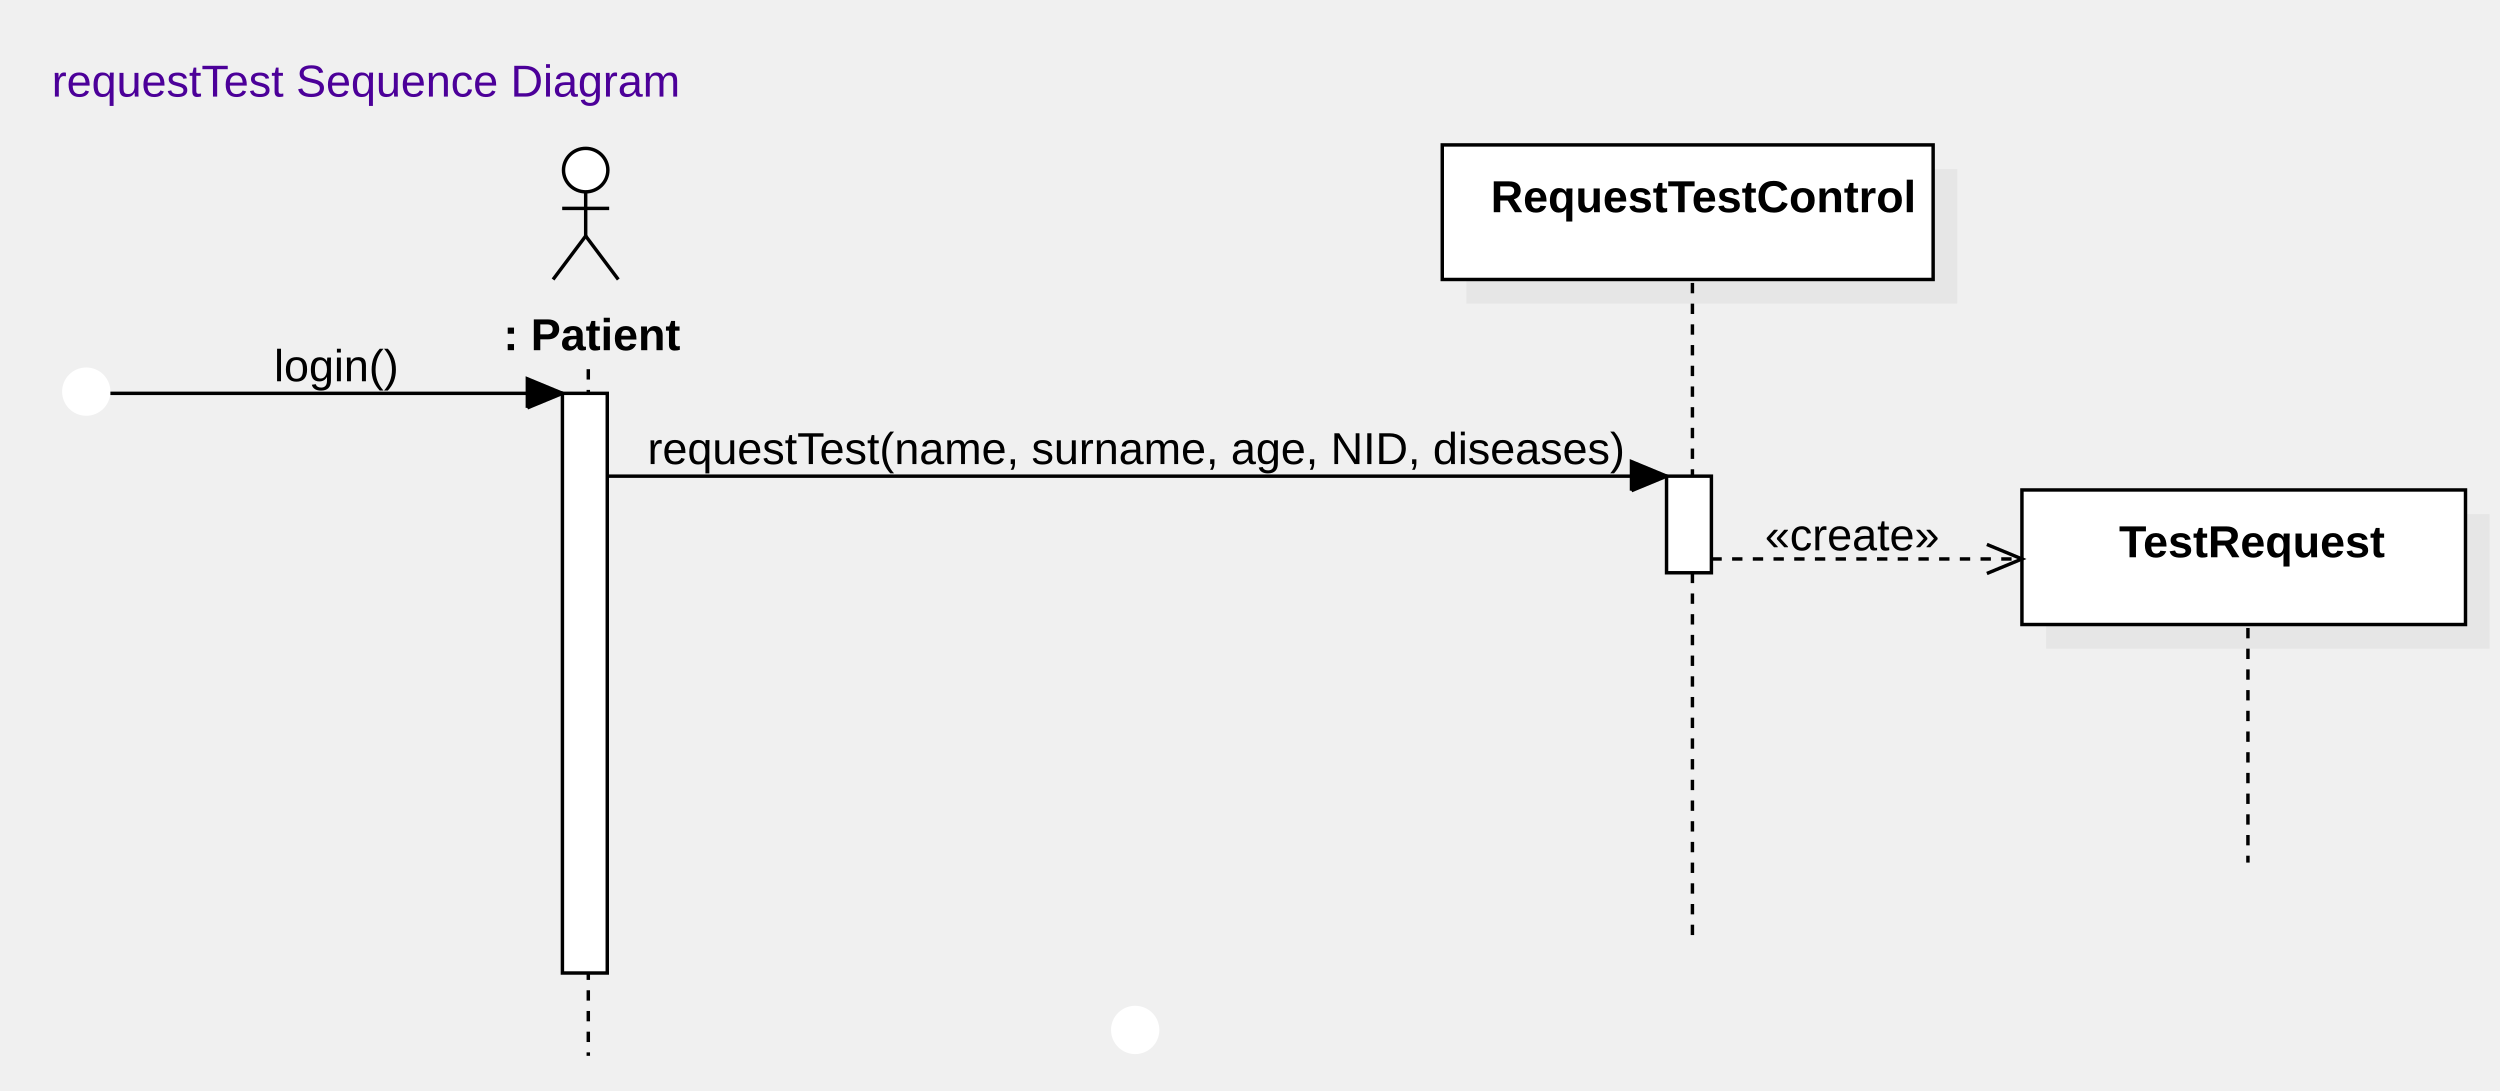
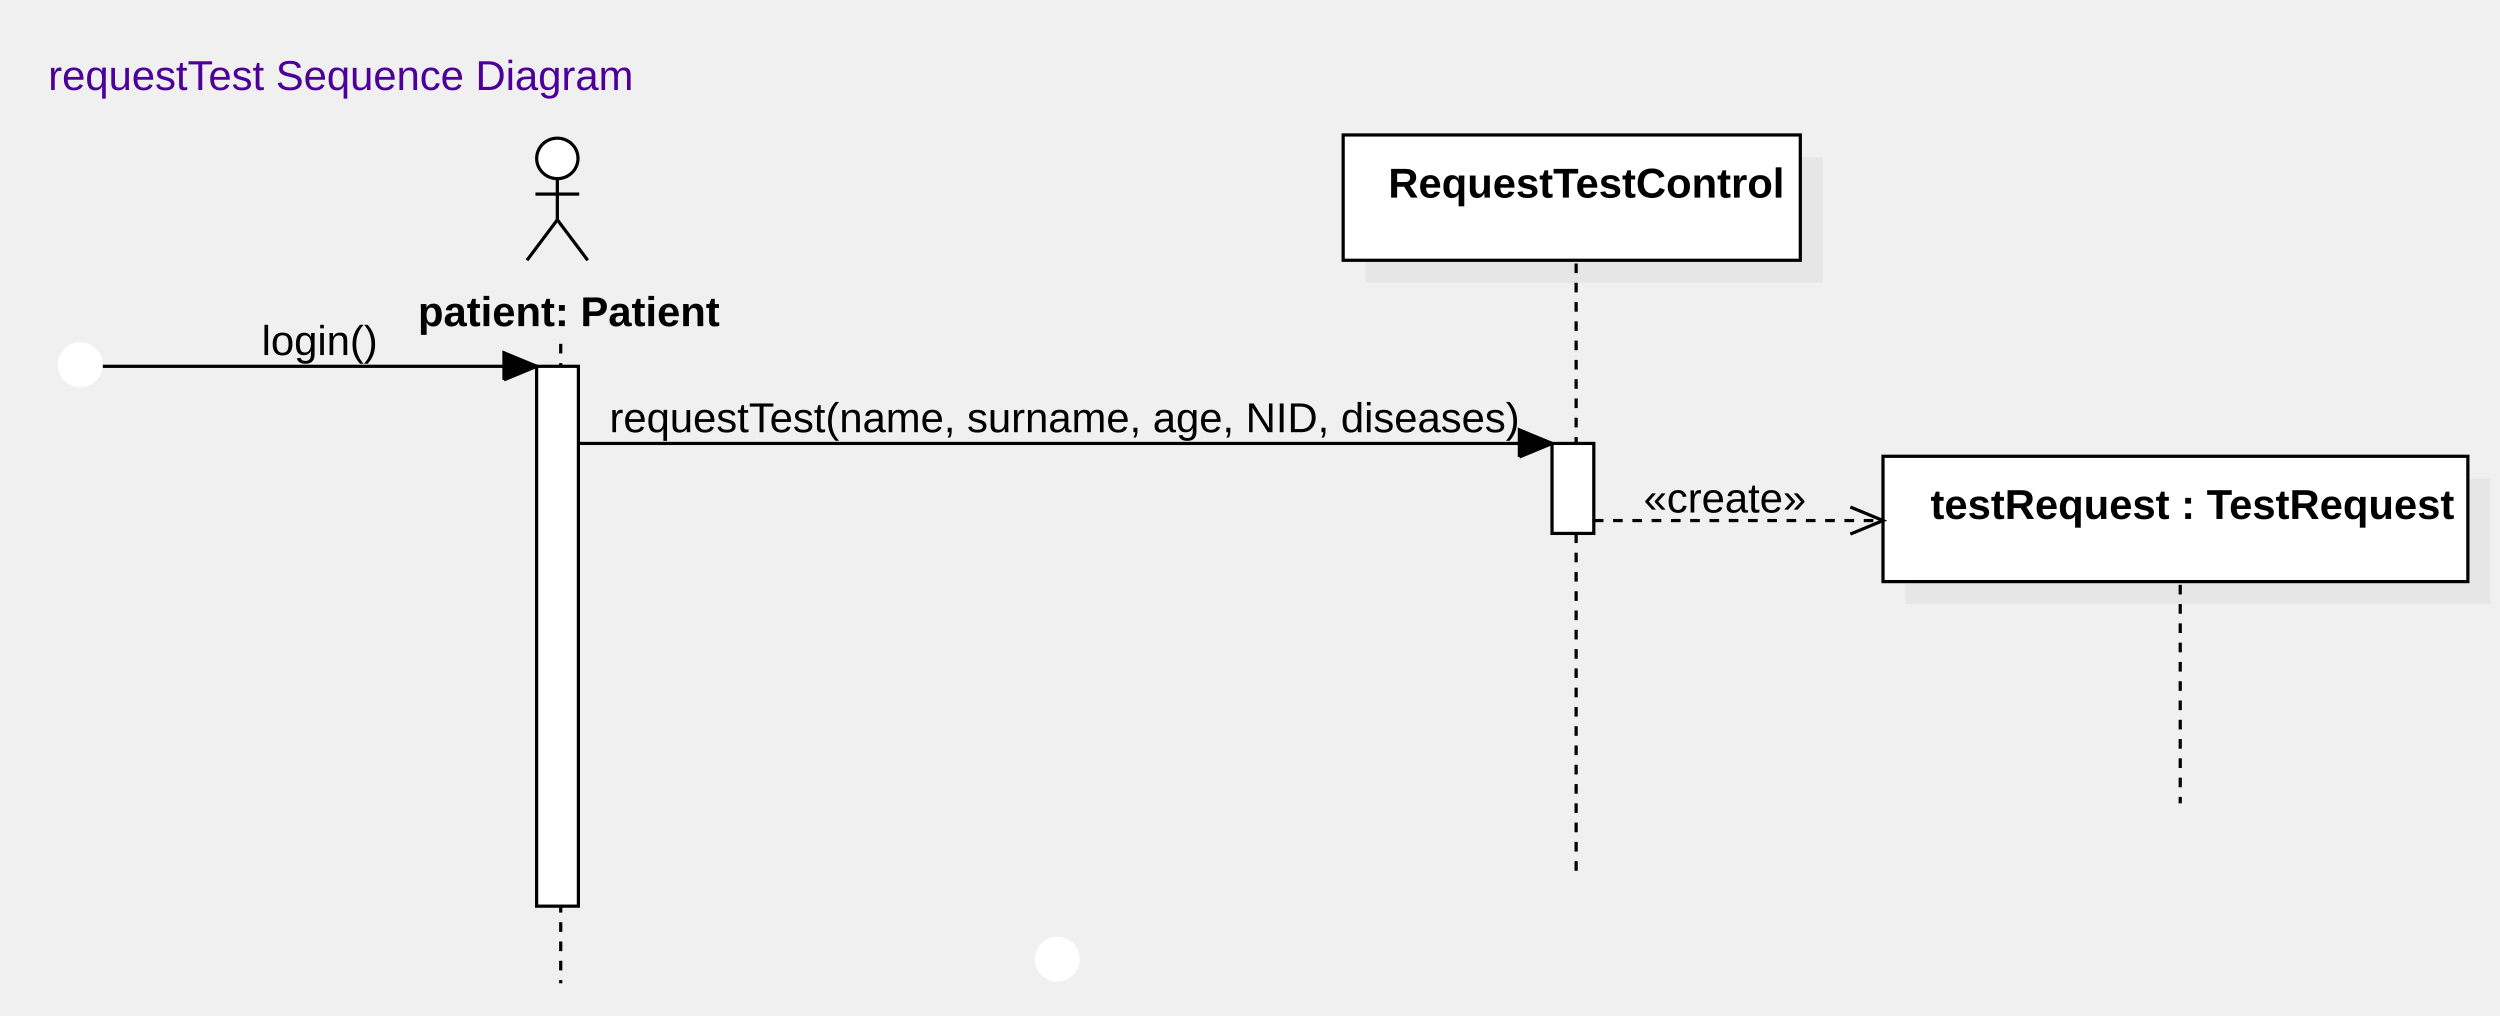
- <svg xmlns="http://www.w3.org/2000/svg" version="1.1" width="724.554" height="316">
+ <svg xmlns="http://www.w3.org/2000/svg" version="1.1" width="778.014" height="316">
  <defs />
  <g>
    <text fill="#eeeeee" stroke="none" font-family="Arial" font-size="24px" font-style="normal" font-weight="normal" text-decoration="none" x="0" y="0" />
    <text fill="#eeeeee" stroke="none" font-family="Arial" font-size="24px" font-style="normal" font-weight="normal" text-decoration="none" x="0" y="30" />
    <text fill="#eeeeee" stroke="none" font-family="Arial" font-size="24px" font-style="normal" font-weight="normal" text-decoration="none" x="0" y="60" />
    <text fill="#eeeeee" stroke="none" font-family="Arial" font-size="24px" font-style="normal" font-weight="normal" text-decoration="none" x="0" y="90" />
    <text fill="#eeeeee" stroke="none" font-family="Arial" font-size="24px" font-style="normal" font-weight="normal" text-decoration="none" x="0" y="120" />
    <text fill="#eeeeee" stroke="none" font-family="Arial" font-size="24px" font-style="normal" font-weight="normal" text-decoration="none" x="0" y="150" />
    <text fill="#eeeeee" stroke="none" font-family="Arial" font-size="24px" font-style="normal" font-weight="normal" text-decoration="none" x="0" y="180" />
    <text fill="#eeeeee" stroke="none" font-family="Arial" font-size="24px" font-style="normal" font-weight="normal" text-decoration="none" x="0" y="210" />
    <text fill="#eeeeee" stroke="none" font-family="Arial" font-size="24px" font-style="normal" font-weight="normal" text-decoration="none" x="0" y="240" />
    <text fill="#eeeeee" stroke="none" font-family="Arial" font-size="24px" font-style="normal" font-weight="normal" text-decoration="none" x="0" y="270" />
    <text fill="#eeeeee" stroke="none" font-family="Arial" font-size="24px" font-style="normal" font-weight="normal" text-decoration="none" x="0" y="300" />
    <text fill="#eeeeee" stroke="none" font-family="Arial" font-size="24px" font-style="normal" font-weight="normal" text-decoration="none" x="200" y="0" />
    <text fill="#eeeeee" stroke="none" font-family="Arial" font-size="24px" font-style="normal" font-weight="normal" text-decoration="none" x="200" y="30" />
    <text fill="#eeeeee" stroke="none" font-family="Arial" font-size="24px" font-style="normal" font-weight="normal" text-decoration="none" x="200" y="60" />
    <text fill="#eeeeee" stroke="none" font-family="Arial" font-size="24px" font-style="normal" font-weight="normal" text-decoration="none" x="200" y="90" />
    <text fill="#eeeeee" stroke="none" font-family="Arial" font-size="24px" font-style="normal" font-weight="normal" text-decoration="none" x="200" y="120" />
    <text fill="#eeeeee" stroke="none" font-family="Arial" font-size="24px" font-style="normal" font-weight="normal" text-decoration="none" x="200" y="150" />
    <text fill="#eeeeee" stroke="none" font-family="Arial" font-size="24px" font-style="normal" font-weight="normal" text-decoration="none" x="200" y="180" />
    <text fill="#eeeeee" stroke="none" font-family="Arial" font-size="24px" font-style="normal" font-weight="normal" text-decoration="none" x="200" y="210" />
    <text fill="#eeeeee" stroke="none" font-family="Arial" font-size="24px" font-style="normal" font-weight="normal" text-decoration="none" x="200" y="240" />
    <text fill="#eeeeee" stroke="none" font-family="Arial" font-size="24px" font-style="normal" font-weight="normal" text-decoration="none" x="200" y="270" />
    <text fill="#eeeeee" stroke="none" font-family="Arial" font-size="24px" font-style="normal" font-weight="normal" text-decoration="none" x="200" y="300" />
    <text fill="#eeeeee" stroke="none" font-family="Arial" font-size="24px" font-style="normal" font-weight="normal" text-decoration="none" x="400" y="0" />
    <text fill="#eeeeee" stroke="none" font-family="Arial" font-size="24px" font-style="normal" font-weight="normal" text-decoration="none" x="400" y="30" />
    <text fill="#eeeeee" stroke="none" font-family="Arial" font-size="24px" font-style="normal" font-weight="normal" text-decoration="none" x="400" y="60" />
    <text fill="#eeeeee" stroke="none" font-family="Arial" font-size="24px" font-style="normal" font-weight="normal" text-decoration="none" x="400" y="90" />
    <text fill="#eeeeee" stroke="none" font-family="Arial" font-size="24px" font-style="normal" font-weight="normal" text-decoration="none" x="400" y="120" />
    <text fill="#eeeeee" stroke="none" font-family="Arial" font-size="24px" font-style="normal" font-weight="normal" text-decoration="none" x="400" y="150" />
    <text fill="#eeeeee" stroke="none" font-family="Arial" font-size="24px" font-style="normal" font-weight="normal" text-decoration="none" x="400" y="180" />
    <text fill="#eeeeee" stroke="none" font-family="Arial" font-size="24px" font-style="normal" font-weight="normal" text-decoration="none" x="400" y="210" />
    <text fill="#eeeeee" stroke="none" font-family="Arial" font-size="24px" font-style="normal" font-weight="normal" text-decoration="none" x="400" y="240" />
    <text fill="#eeeeee" stroke="none" font-family="Arial" font-size="24px" font-style="normal" font-weight="normal" text-decoration="none" x="400" y="270" />
    <text fill="#eeeeee" stroke="none" font-family="Arial" font-size="24px" font-style="normal" font-weight="normal" text-decoration="none" x="400" y="300" />
    <text fill="#eeeeee" stroke="none" font-family="Arial" font-size="24px" font-style="normal" font-weight="normal" text-decoration="none" x="600" y="0" />
    <text fill="#eeeeee" stroke="none" font-family="Arial" font-size="24px" font-style="normal" font-weight="normal" text-decoration="none" x="600" y="30" />
    <text fill="#eeeeee" stroke="none" font-family="Arial" font-size="24px" font-style="normal" font-weight="normal" text-decoration="none" x="600" y="60" />
    <text fill="#eeeeee" stroke="none" font-family="Arial" font-size="24px" font-style="normal" font-weight="normal" text-decoration="none" x="600" y="90" />
    <text fill="#eeeeee" stroke="none" font-family="Arial" font-size="24px" font-style="normal" font-weight="normal" text-decoration="none" x="600" y="120" />
    <text fill="#eeeeee" stroke="none" font-family="Arial" font-size="24px" font-style="normal" font-weight="normal" text-decoration="none" x="600" y="150" />
    <text fill="#eeeeee" stroke="none" font-family="Arial" font-size="24px" font-style="normal" font-weight="normal" text-decoration="none" x="600" y="180" />
    <text fill="#eeeeee" stroke="none" font-family="Arial" font-size="24px" font-style="normal" font-weight="normal" text-decoration="none" x="600" y="210" />
    <text fill="#eeeeee" stroke="none" font-family="Arial" font-size="24px" font-style="normal" font-weight="normal" text-decoration="none" x="600" y="240" />
    <text fill="#eeeeee" stroke="none" font-family="Arial" font-size="24px" font-style="normal" font-weight="normal" text-decoration="none" x="600" y="270" />
    <text fill="#eeeeee" stroke="none" font-family="Arial" font-size="24px" font-style="normal" font-weight="normal" text-decoration="none" x="600" y="300" />
    <g transform="translate(2,2) scale(1,1)">
-       <path fill="#ffffff" stroke="none" d="M 161.314 47.3 C 161.314 43.821 164.193 41 167.743 41 C 171.294 41 174.172 43.821 174.172 47.3 C 174.172 50.779 171.294 53.6 167.743 53.6 C 164.193 53.6 161.314 50.779 161.314 47.3 Z" />
+       <path fill="#ffffff" stroke="none" d="M 165.018 47.3 C 165.018 43.821 167.897 41 171.447 41 C 174.998 41 177.876 43.821 177.876 47.3 C 177.876 50.779 174.998 53.6 171.447 53.6 C 167.897 53.6 165.018 50.779 165.018 47.3 Z" />
    </g>
    <g transform="translate(2,2) scale(1,1)">
-       <path fill="none" stroke="#000000" d="M 161.314 47.3 C 161.314 43.821 164.193 41 167.743 41 C 171.294 41 174.172 43.821 174.172 47.3 C 174.172 50.779 171.294 53.6 167.743 53.6 C 164.193 53.6 161.314 50.779 161.314 47.3 Z" stroke-miterlimit="10" />
+       <path fill="none" stroke="#000000" d="M 165.018 47.3 C 165.018 43.821 167.897 41 171.447 41 C 174.998 41 177.876 43.821 177.876 47.3 C 177.876 50.779 174.998 53.6 171.447 53.6 C 167.897 53.6 165.018 50.779 165.018 47.3 Z" stroke-miterlimit="10" />
    </g>
    <g transform="translate(2,2) scale(1,1)">
-       <path fill="none" stroke="#000000" d="M 167.743 53.6 L 167.743 66.4" stroke-miterlimit="10" />
+       <path fill="none" stroke="#000000" d="M 171.447 53.6 L 171.447 66.4" stroke-miterlimit="10" />
    </g>
    <g transform="translate(2,2) scale(1,1)">
-       <path fill="none" stroke="#000000" d="M 160.936 58.4 L 174.551 58.4" stroke-miterlimit="10" />
+       <path fill="none" stroke="#000000" d="M 164.64 58.4 L 178.255 58.4" stroke-miterlimit="10" />
    </g>
    <g transform="translate(2,2) scale(1,1)">
-       <path fill="none" stroke="#000000" d="M 167.743 66.4 L 158.289 79" stroke-miterlimit="10" />
+       <path fill="none" stroke="#000000" d="M 171.447 66.4 L 161.993 79" stroke-miterlimit="10" />
    </g>
    <g transform="translate(2,2) scale(1,1)">
-       <path fill="none" stroke="#000000" d="M 167.743 66.4 L 177.198 79" stroke-miterlimit="10" />
+       <path fill="none" stroke="#000000" d="M 171.447 66.4 L 180.902 79" stroke-miterlimit="10" />
    </g>
    <g transform="translate(2,2) scale(1,1)">
      <g>
        <path fill="none" stroke="none" />
-         <text fill="#000000" stroke="none" font-family="Arial" font-size="13px" font-style="normal" font-weight="bold" text-decoration="none" x="143.895" y="99.5">: Patient</text>
+         <text fill="#000000" stroke="none" font-family="Arial" font-size="13px" font-style="normal" font-weight="bold" text-decoration="none" x="128.083" y="99.5">patient: Patient</text>
      </g>
    </g>
    <g transform="translate(2,2) scale(1,1)">
-       <path fill="none" stroke="#000000" d="M 168.5 105 L 168.5 304" stroke-miterlimit="10" stroke-dasharray="3" />
+       <path fill="none" stroke="#000000" d="M 172.5 105 L 172.5 304" stroke-miterlimit="10" stroke-dasharray="3" />
    </g>
    <g transform="translate(2,2) scale(1,1)">
      <rect fill="#C0C0C0" stroke="none" x="423" y="47" width="142.265" height="39" opacity="0.2" />
    </g>
    <g transform="translate(2,2) scale(1,1)">
      <rect fill="#ffffff" stroke="none" x="416" y="40" width="142.265" height="39" />
    </g>
    <g transform="translate(2,2) scale(1,1)">
      <path fill="none" stroke="#000000" d="M 416 40 L 558.265 40 L 558.265 79 L 416 79 L 416 40 Z Z" stroke-miterlimit="10" />
    </g>
    <g transform="translate(2,2) scale(1,1)">
      <g>
        <path fill="none" stroke="none" />
        <text fill="#000000" stroke="none" font-family="Arial" font-size="13px" font-style="normal" font-weight="bold" text-decoration="none" x="430.048" y="59.5">RequestTestControl</text>
      </g>
    </g>
    <g transform="translate(2,2) scale(1,1)">
      <path fill="none" stroke="#000000" d="M 488.5 80 L 488.5 272" stroke-miterlimit="10" stroke-dasharray="3" />
    </g>
    <g transform="translate(2,2) scale(1,1)">
-       <rect fill="#C0C0C0" stroke="none" x="591" y="147" width="128.554" height="39" opacity="0.2" />
+       <rect fill="#C0C0C0" stroke="none" x="591" y="147" width="182.014" height="39" opacity="0.2" />
    </g>
    <g transform="translate(2,2) scale(1,1)">
-       <rect fill="#ffffff" stroke="none" x="584" y="140" width="128.554" height="39" />
+       <rect fill="#ffffff" stroke="none" x="584" y="140" width="182.014" height="39" />
    </g>
    <g transform="translate(2,2) scale(1,1)">
-       <path fill="none" stroke="#000000" d="M 584 140 L 712.554 140 L 712.554 179 L 584 179 L 584 140 Z Z" stroke-miterlimit="10" />
+       <path fill="none" stroke="#000000" d="M 584 140 L 766.014 140 L 766.014 179 L 584 179 L 584 140 Z Z" stroke-miterlimit="10" />
    </g>
    <g transform="translate(2,2) scale(1,1)">
      <g>
        <path fill="none" stroke="none" />
-         <text fill="#000000" stroke="none" font-family="Arial" font-size="13px" font-style="normal" font-weight="bold" text-decoration="none" x="612.146" y="159.5">TestRequest</text>
+         <text fill="#000000" stroke="none" font-family="Arial" font-size="13px" font-style="normal" font-weight="bold" text-decoration="none" x="598.772" y="159.5">testRequest : TestRequest</text>
      </g>
    </g>
    <g transform="translate(2,2) scale(1,1)">
-       <path fill="none" stroke="#000000" d="M 649.5 180 L 649.5 248" stroke-miterlimit="10" stroke-dasharray="3" />
+       <path fill="none" stroke="#000000" d="M 676.5 180 L 676.5 248" stroke-miterlimit="10" stroke-dasharray="3" />
    </g>
    <g transform="translate(2,2) scale(1,1)">
      <g>
        <path fill="none" stroke="none" />
        <text fill="#4c0099" stroke="none" font-family="Arial" font-size="13px" font-style="normal" font-weight="normal" text-decoration="none" x="13" y="26">requestTest Sequence Diagram</text>
      </g>
    </g>
    <g transform="translate(2,2) scale(1,1)">
      <path fill="#ffffff" stroke="none" d="M 16 111.5 C 16 107.634 19.134 104.5 23 104.5 C 26.866 104.5 30 107.634 30 111.5 C 30 115.366 26.866 118.5 23 118.5 C 19.134 118.5 16 115.366 16 111.5 Z" />
    </g>
    <g transform="translate(2,2) scale(1,1)">
      <path fill="#ffffff" stroke="none" d="M 320 296.5 C 320 292.634 323.134 289.5 327 289.5 C 330.866 289.5 334 292.634 334 296.5 C 334 300.366 330.866 303.5 327 303.5 C 323.134 303.5 320 300.366 320 296.5 Z" />
    </g>
    <g transform="translate(2,2) scale(1,1)">
-       <path fill="none" stroke="#000000" d="M 30 112 L 161 112" stroke-miterlimit="10" />
+       <path fill="none" stroke="#000000" d="M 30 112 L 165 112" stroke-miterlimit="10" />
    </g>
    <g transform="translate(2,2) scale(1,1)">
-       <path fill="#000000" stroke="none" d="M 150.837 116.21 L 161 112 L 150.837 107.79" />
+       <path fill="#000000" stroke="none" d="M 154.837 116.21 L 165 112 L 154.837 107.79" />
    </g>
    <g transform="translate(2,2) scale(1,1)">
-       <path fill="none" stroke="#000000" d="M 150.837 116.21 L 161 112 L 150.837 107.79 L 150.837 116.21" stroke-miterlimit="10" />
+       <path fill="none" stroke="#000000" d="M 154.837 116.21 L 165 112 L 154.837 107.79 L 154.837 116.21" stroke-miterlimit="10" />
    </g>
    <g transform="translate(2,2) scale(1,1)">
      <g>
        <path fill="none" stroke="none" />
-         <text fill="#000000" stroke="none" font-family="Arial" font-size="13px" font-style="normal" font-weight="normal" text-decoration="none" x="77.427" y="108.5">login()</text>
+         <text fill="#000000" stroke="none" font-family="Arial" font-size="13px" font-style="normal" font-weight="normal" text-decoration="none" x="79.427" y="108.5">login()</text>
      </g>
    </g>
    <g transform="translate(2,2) scale(1,1)">
-       <rect fill="#ffffff" stroke="none" x="161" y="112" width="13" height="168" />
+       <rect fill="#ffffff" stroke="none" x="165" y="112" width="13" height="168" />
    </g>
    <g transform="translate(2,2) scale(1,1)">
-       <path fill="none" stroke="#000000" d="M 161 112 L 174 112 L 174 280 L 161 280 L 161 112 Z Z" stroke-miterlimit="10" />
+       <path fill="none" stroke="#000000" d="M 165 112 L 178 112 L 178 280 L 165 280 L 165 112 Z Z" stroke-miterlimit="10" />
    </g>
    <g transform="translate(2,2) scale(1,1)">
-       <path fill="none" stroke="#000000" d="M 174 136 L 481 136" stroke-miterlimit="10" />
+       <path fill="none" stroke="#000000" d="M 178 136 L 481 136" stroke-miterlimit="10" />
    </g>
    <g transform="translate(2,2) scale(1,1)">
      <path fill="#000000" stroke="none" d="M 470.837 140.21 L 481 136 L 470.837 131.79" />
    </g>
    <g transform="translate(2,2) scale(1,1)">
      <path fill="none" stroke="#000000" d="M 470.837 140.21 L 481 136 L 470.837 131.79 L 470.837 140.21" stroke-miterlimit="10" />
    </g>
    <g transform="translate(2,2) scale(1,1)">
      <g>
        <path fill="none" stroke="none" />
-         <text fill="#000000" stroke="none" font-family="Arial" font-size="13px" font-style="normal" font-weight="normal" text-decoration="none" x="185.668" y="132.5">requestTest(name, surname, age, NID, diseases)</text>
+         <text fill="#000000" stroke="none" font-family="Arial" font-size="13px" font-style="normal" font-weight="normal" text-decoration="none" x="187.668" y="132.5">requestTest(name, surname, age, NID, diseases)</text>
      </g>
    </g>
    <g transform="translate(2,2) scale(1,1)">
      <rect fill="#ffffff" stroke="none" x="481" y="136" width="13" height="28" />
    </g>
    <g transform="translate(2,2) scale(1,1)">
      <path fill="none" stroke="#000000" d="M 481 136 L 494 136 L 494 164 L 481 164 L 481 136 Z Z" stroke-miterlimit="10" />
    </g>
    <g transform="translate(2,2) scale(1,1)">
      <path fill="none" stroke="#000000" d="M 494 160 L 584 160" stroke-miterlimit="10" stroke-dasharray="3" />
    </g>
    <g transform="translate(2,2) scale(1,1)">
      <path fill="none" stroke="#000000" d="M 573.837 164.21 L 584 160 L 573.837 155.79" stroke-miterlimit="10" />
    </g>
    <g transform="translate(2,2) scale(1,1)">
      <g>
        <path fill="none" stroke="none" />
        <text fill="#000000" stroke="none" font-family="Arial" font-size="13px" font-style="normal" font-weight="normal" text-decoration="none" x="509.5" y="157.5">«create»</text>
      </g>
    </g>
  </g>
</svg>
